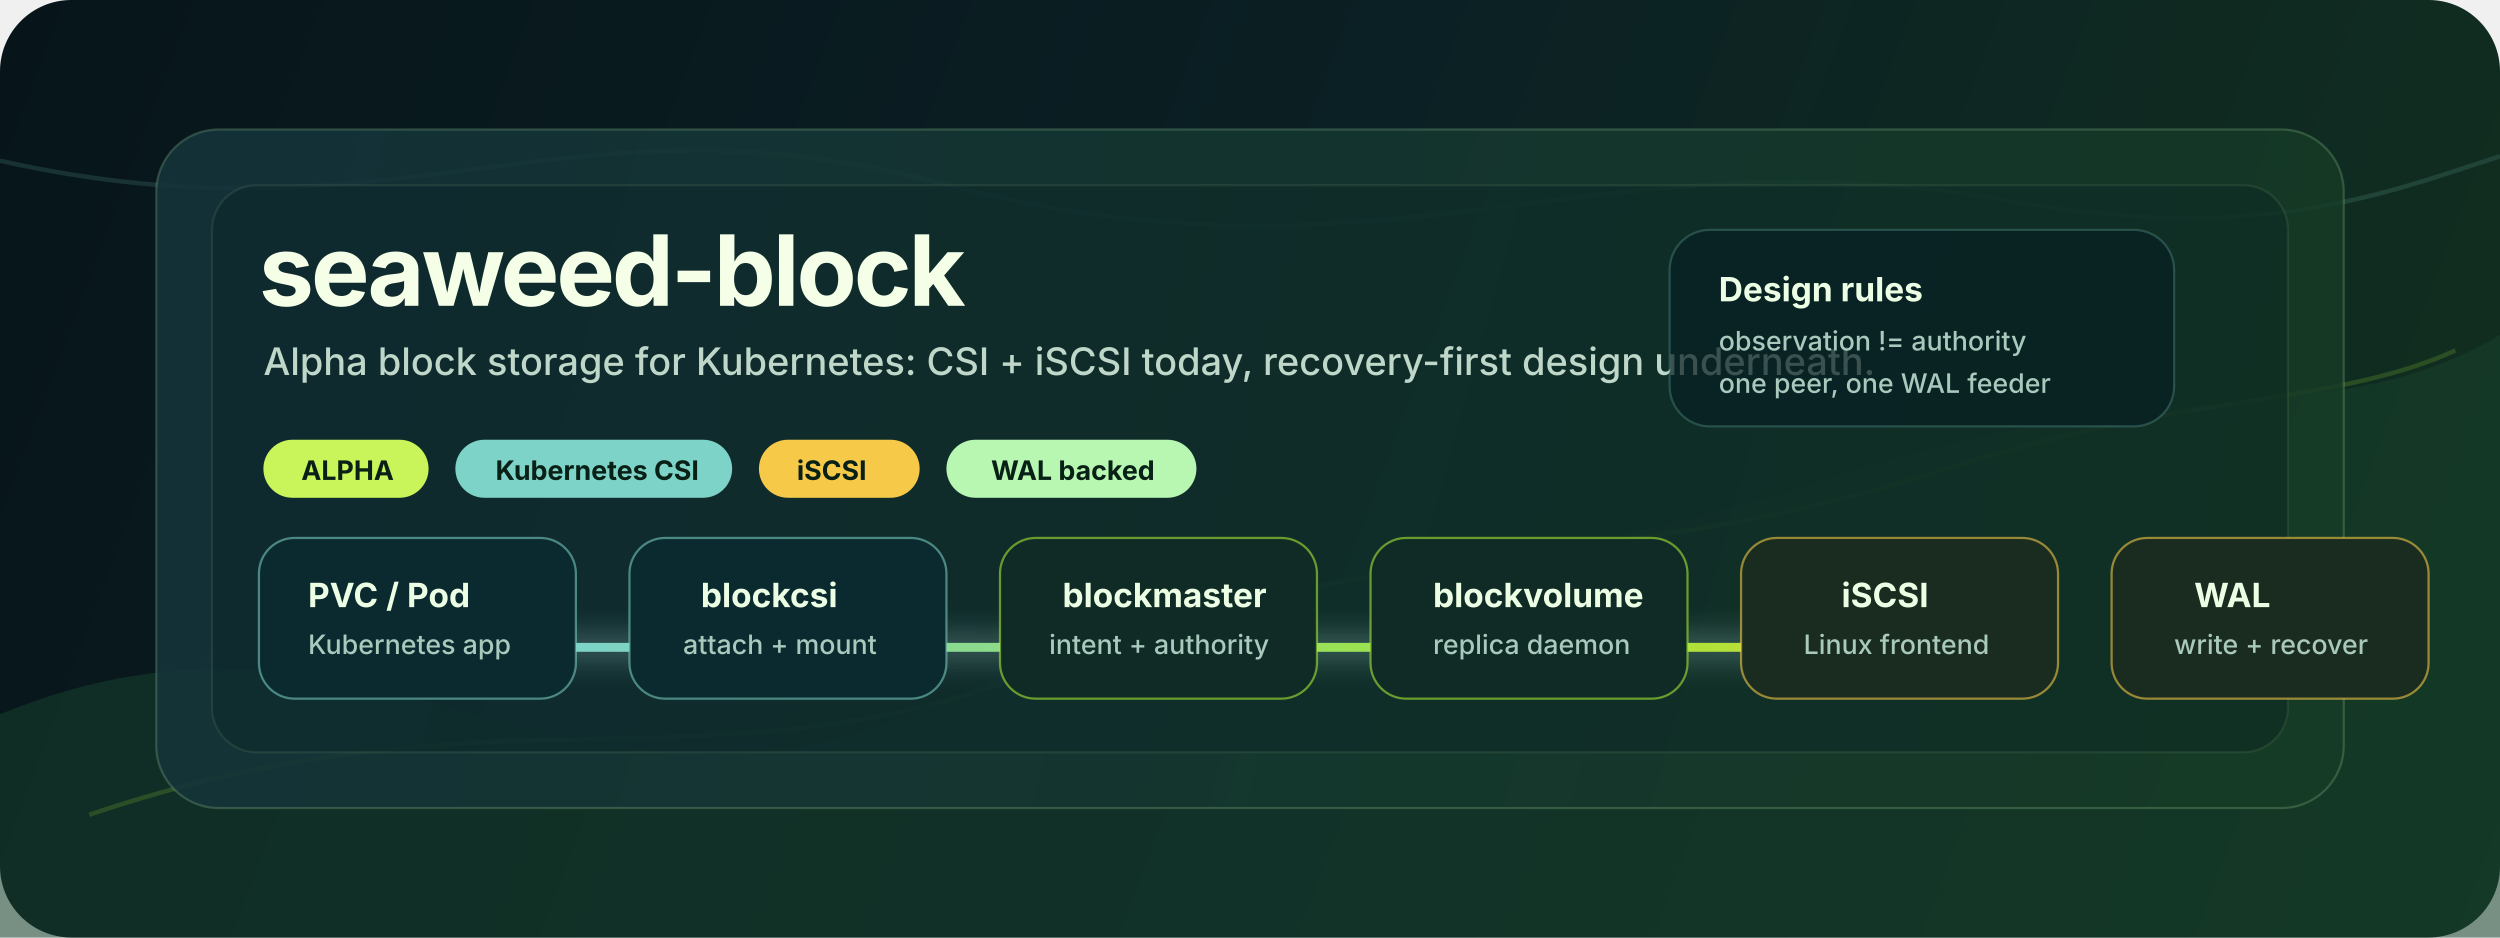
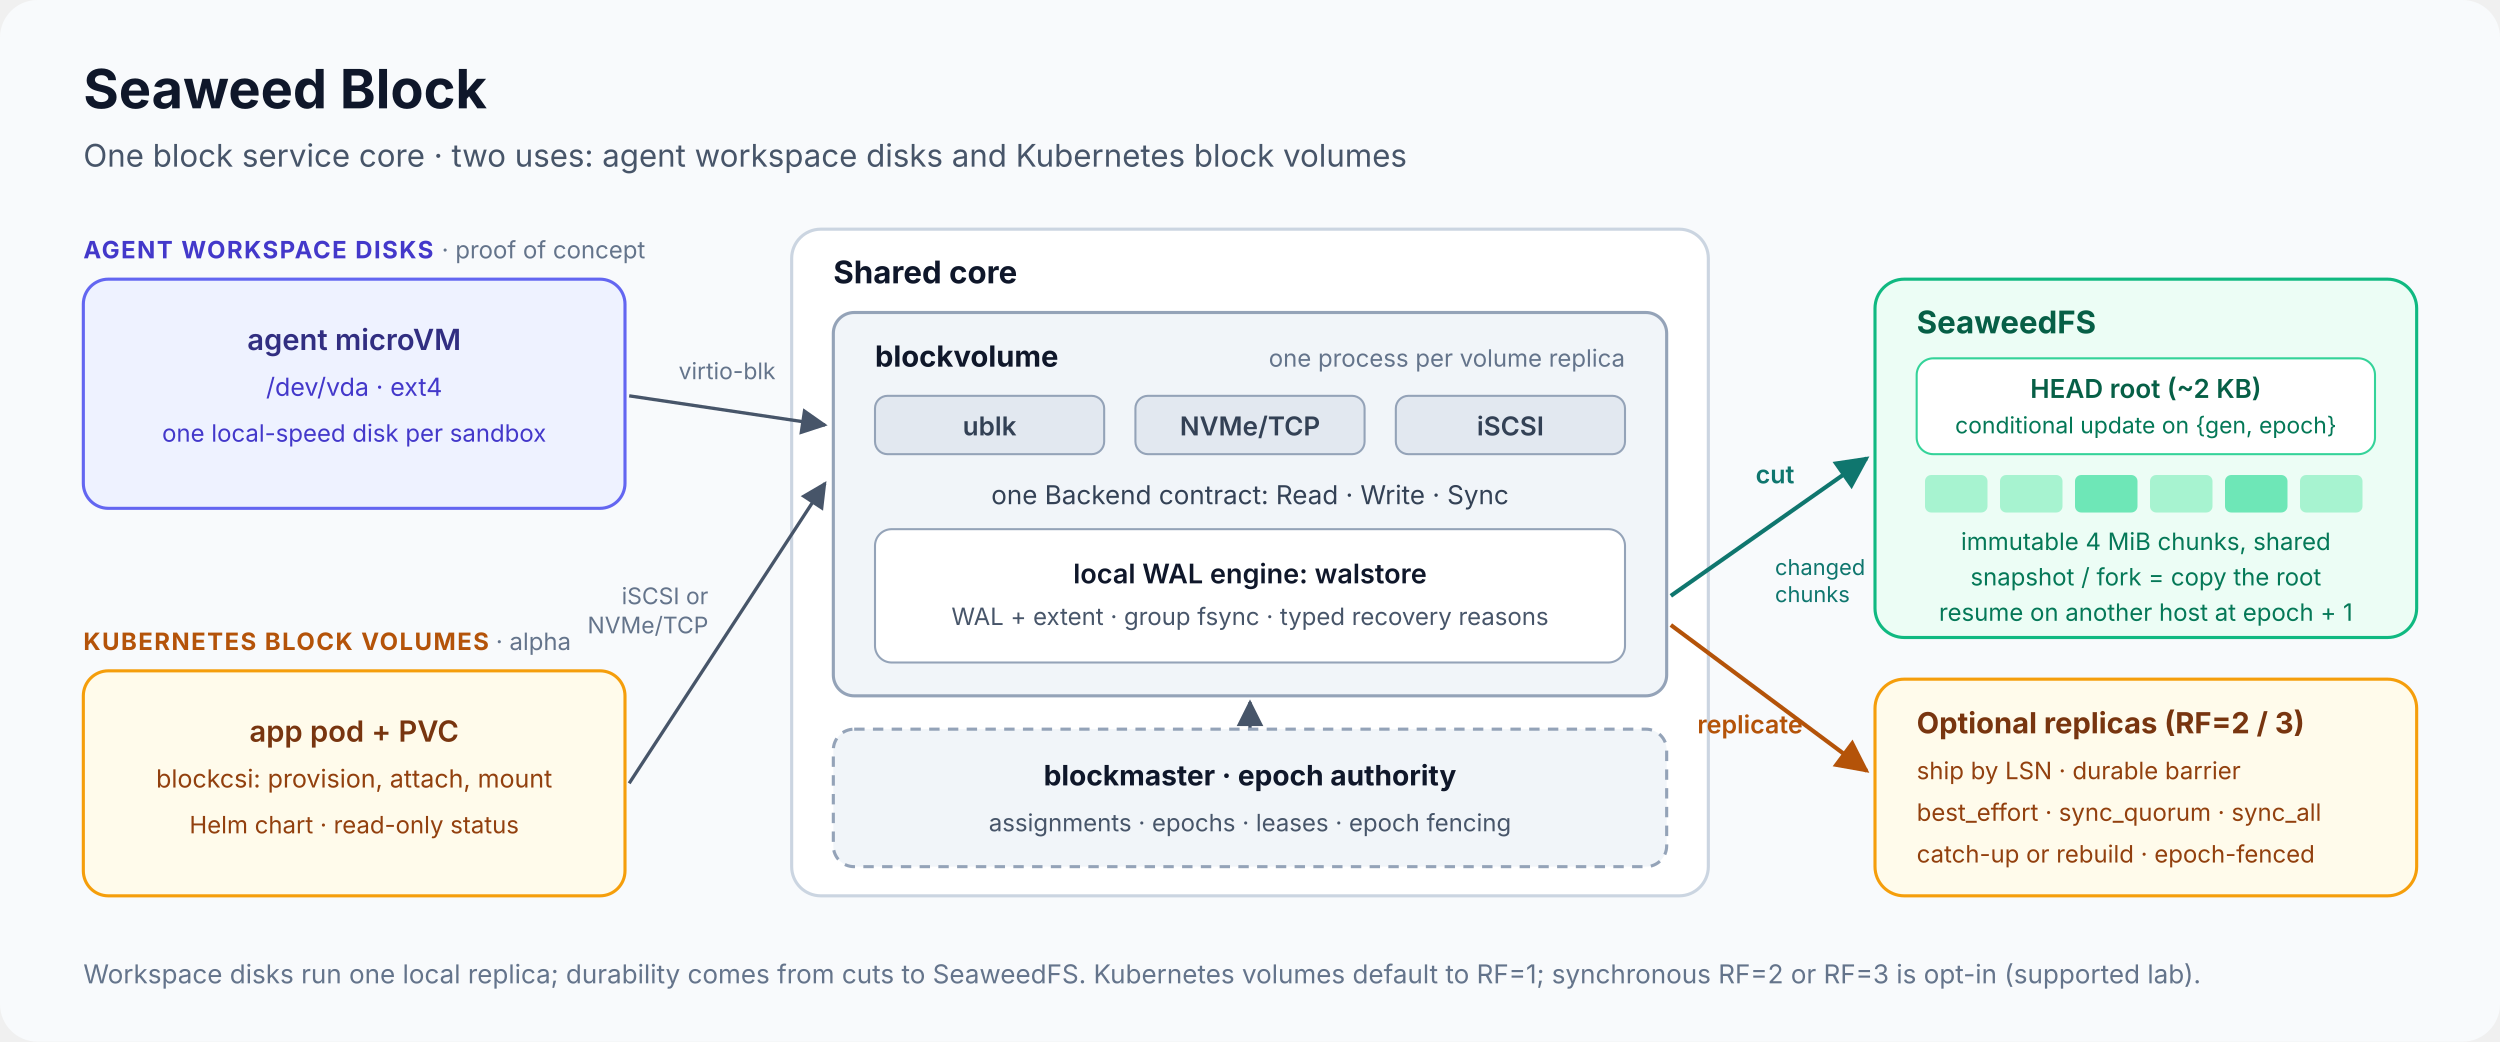
- <svg xmlns="http://www.w3.org/2000/svg" width="1120" height="420" viewBox="0 0 1120 420" fill="none" role="img" aria-labelledby="title desc">
+ <svg xmlns="http://www.w3.org/2000/svg" width="1200" height="500" viewBox="0 0 1200 500" font-family="Inter, Segoe UI, Helvetica, Arial, sans-serif" role="img" aria-labelledby="title desc">
  <defs>
-     <linearGradient id="bg" x1="0" y1="0" x2="1120" y2="420" gradientUnits="userSpaceOnUse">
-       <stop offset="0" stop-color="#07151A" />
-       <stop offset="0.5" stop-color="#0B2024" />
-       <stop offset="1" stop-color="#12301F" />
-     </linearGradient>
-     <linearGradient id="panel" x1="90" y1="80" x2="1030" y2="340" gradientUnits="userSpaceOnUse">
-       <stop offset="0" stop-color="#14333A" stop-opacity="0.9" />
-       <stop offset="1" stop-color="#163A25" stop-opacity="0.84" />
-     </linearGradient>
-     <linearGradient id="accent" x1="150" y1="0" x2="980" y2="0" gradientUnits="userSpaceOnUse">
-       <stop offset="0" stop-color="#7DD3C7" />
-       <stop offset="0.52" stop-color="#A3E635" />
-       <stop offset="1" stop-color="#F7C948" />
-     </linearGradient>
-     <filter id="glow" x="-40%" y="-40%" width="180%" height="180%">
-       <feGaussianBlur stdDeviation="7" result="blur" />
-       <feColorMatrix in="blur" type="matrix" values="0 0 0 0 0.49 0 0 0 0 0.83 0 0 0 0 0.78 0 0 0 0.75 0" />
-       <feMerge>
-         <feMergeNode />
-         <feMergeNode in="SourceGraphic" />
-       </feMerge>
-     </filter>
-     <style>
-       .title { font: 700 44px ui-sans-serif, system-ui, -apple-system, Segoe UI, sans-serif; fill: #F5FFE8; letter-spacing: -0.03em; }
-       .subtitle { font: 500 17px ui-sans-serif, system-ui, -apple-system, Segoe UI, sans-serif; fill: #BFD7C9; }
-       .label { font: 700 15px ui-sans-serif, system-ui, -apple-system, Segoe UI, sans-serif; fill: #ECFFE4; }
-       .small { font: 500 12px ui-sans-serif, system-ui, -apple-system, Segoe UI, sans-serif; fill: #A8C9BC; }
-       .chip { font: 700 12px ui-sans-serif, system-ui, -apple-system, Segoe UI, sans-serif; fill: #092016; }
-     </style>
+     <marker id="arrow" viewBox="0 0 10 10" refX="9" refY="5" markerWidth="8" markerHeight="8" orient="auto-start-reverse">
+       <path d="M0,0 L10,5 L0,10 z" fill="#475569" />
+     </marker>
+     <marker id="arrowG" viewBox="0 0 10 10" refX="9" refY="5" markerWidth="8" markerHeight="8" orient="auto-start-reverse">
+       <path d="M0,0 L10,5 L0,10 z" fill="#0f766e" />
+     </marker>
+     <marker id="arrowA" viewBox="0 0 10 10" refX="9" refY="5" markerWidth="8" markerHeight="8" orient="auto-start-reverse">
+       <path d="M0,0 L10,5 L0,10 z" fill="#b45309" />
+     </marker>
  </defs>
-   <rect width="1120" height="420" rx="32" fill="url(#bg)" />
-   <path d="M0 320C170 250 250 390 420 315C585 242 650 270 820 214C970 165 1045 195 1120 150V420H0V320Z" fill="#153F2B" opacity="0.55" />
-   <path d="M0 72C178 112 254 38 421 82C622 135 714 57 900 90C1013 110 1070 86 1120 70" stroke="#7DD3C7" stroke-opacity="0.15" stroke-width="2" />
-   <path d="M40 365C220 304 320 357 466 300C634 234 716 260 872 210C978 176 1045 182 1100 157" stroke="#A3E635" stroke-opacity="0.18" stroke-width="2" />
-   <rect x="70" y="58" width="980" height="304" rx="28" fill="url(#panel)" stroke="#B7F7B1" stroke-opacity="0.2" />
-   <rect x="95" y="83" width="930" height="254" rx="20" fill="#071E22" fill-opacity="0.34" stroke="#E8FFB7" stroke-opacity="0.08" />
-   <text x="116" y="137" class="title">seaweed-block</text>
-   <text x="118" y="168" class="subtitle">Alpha block storage for Kubernetes: CSI + iSCSI today, recovery-first design underneath.</text>
-   <g transform="translate(118 197)">
-     <rect width="74" height="26" rx="13" fill="#C9F55B" />
-     <text x="17" y="18" class="chip">ALPHA</text>
-     <rect x="86" width="124" height="26" rx="13" fill="#7DD3C7" />
-     <text x="104" y="18" class="chip">Kubernetes CSI</text>
-     <rect x="222" width="72" height="26" rx="13" fill="#F7C948" />
-     <text x="239" y="18" class="chip">iSCSI</text>
-     <rect x="306" width="112" height="26" rx="13" fill="#B7F7B1" />
-     <text x="326" y="18" class="chip">WAL backed</text>
+   <rect width="1200" height="500" rx="18" fill="#f8fafc" />
+   <text x="40" y="52" font-size="26" font-weight="700" fill="#0f172a">Seaweed Block</text>
+   <text x="40" y="80" font-size="15" fill="#475569">One block service core · two uses: agent workspace disks and Kubernetes block volumes</text>
+   <text x="40" y="124" font-size="11.5" font-weight="700" fill="#4338ca" letter-spacing="0.06em">AGENT WORKSPACE DISKS</text>
+   <text x="212" y="124" font-size="11.5" fill="#64748b">· proof of concept</text>
+   <rect x="40" y="134" width="260" height="110" rx="12" fill="#eef2ff" stroke="#6366f1" stroke-width="1.5" />
+   <text x="170" y="168" font-size="14" font-weight="600" fill="#312e81" text-anchor="middle">agent microVM</text>
+   <text x="170" y="190" font-size="12" fill="#4338ca" text-anchor="middle">/dev/vda · ext4</text>
+   <text x="170" y="212" font-size="11.5" fill="#4338ca" text-anchor="middle">one local-speed disk per sandbox</text>
+   <text x="40" y="312" font-size="11.5" font-weight="700" fill="#b45309" letter-spacing="0.06em">KUBERNETES BLOCK VOLUMES</text>
+   <text x="238" y="312" font-size="11.5" fill="#64748b">· alpha</text>
+   <rect x="40" y="322" width="260" height="108" rx="12" fill="#fffbeb" stroke="#f59e0b" stroke-width="1.5" />
+   <text x="170" y="356" font-size="14" font-weight="600" fill="#78350f" text-anchor="middle">app pod + PVC</text>
+   <text x="170" y="378" font-size="12" fill="#92400e" text-anchor="middle">blockcsi: provision, attach, mount</text>
+   <text x="170" y="400" font-size="11.5" fill="#92400e" text-anchor="middle">Helm chart · read-only status</text>
+   <rect x="380" y="110" width="440" height="320" rx="14" fill="#ffffff" stroke="#cbd5e1" stroke-width="1.5" />
+   <text x="400" y="136" font-size="15" font-weight="700" fill="#0f172a">Shared core</text>
+   <rect x="400" y="150" width="400" height="184" rx="10" fill="#f1f5f9" stroke="#94a3b8" stroke-width="1.5" />
+   <text x="420" y="176" font-size="14" font-weight="700" fill="#0f172a">blockvolume</text>
+   <text x="780" y="176" font-size="11.5" fill="#64748b" text-anchor="end">one process per volume replica</text>
+   <rect x="420" y="190" width="110" height="28" rx="6" fill="#e2e8f0" stroke="#94a3b8" />
+   <text x="475" y="209" font-size="12.5" font-weight="600" fill="#334155" text-anchor="middle">ublk</text>
+   <rect x="545" y="190" width="110" height="28" rx="6" fill="#e2e8f0" stroke="#94a3b8" />
+   <text x="600" y="209" font-size="12.5" font-weight="600" fill="#334155" text-anchor="middle">NVMe/TCP</text>
+   <rect x="670" y="190" width="110" height="28" rx="6" fill="#e2e8f0" stroke="#94a3b8" />
+   <text x="725" y="209" font-size="12.5" font-weight="600" fill="#334155" text-anchor="middle">iSCSI</text>
+   <text x="600" y="242" font-size="12.5" fill="#334155" text-anchor="middle">one Backend contract: Read · Write · Sync</text>
+   <rect x="420" y="254" width="360" height="64" rx="8" fill="#ffffff" stroke="#94a3b8" />
+   <text x="600" y="280" font-size="13" font-weight="600" fill="#0f172a" text-anchor="middle">local WAL engine: walstore</text>
+   <text x="600" y="300" font-size="11.5" fill="#475569" text-anchor="middle">WAL + extent · group fsync · typed recovery reasons</text>
+   <line x1="600" y1="350" x2="600" y2="337" stroke="#475569" stroke-width="1.6" marker-end="url(#arrow)" />
+   <rect x="400" y="350" width="400" height="66" rx="10" fill="#f1f5f9" stroke="#94a3b8" stroke-width="1.5" stroke-dasharray="5 4" />
+   <text x="600" y="377" font-size="13.5" font-weight="700" fill="#0f172a" text-anchor="middle">blockmaster · epoch authority</text>
+   <text x="600" y="399" font-size="11.5" fill="#475569" text-anchor="middle">assignments · epochs · leases · epoch fencing</text>
+   <line x1="302" y1="190" x2="396" y2="204" stroke="#475569" stroke-width="1.6" marker-end="url(#arrow)" />
+   <text x="349" y="182" font-size="11" fill="#64748b" text-anchor="middle">virtio-blk</text>
+   <line x1="302" y1="376" x2="396" y2="232" stroke="#475569" stroke-width="1.6" marker-end="url(#arrow)" />
+   <text x="340" y="290" font-size="11" fill="#64748b" text-anchor="end">iSCSI or</text>
+   <text x="340" y="304" font-size="11" fill="#64748b" text-anchor="end">NVMe/TCP</text>
+   <rect x="900" y="134" width="260" height="172" rx="14" fill="#ecfdf5" stroke="#10b981" stroke-width="1.5" />
+   <text x="920" y="160" font-size="15" font-weight="700" fill="#065f46">SeaweedFS</text>
+   <rect x="920" y="172" width="220" height="46" rx="8" fill="#ffffff" stroke="#34d399" />
+   <text x="1030" y="191" font-size="12.5" font-weight="600" fill="#065f46" text-anchor="middle">HEAD root (~2 KB)</text>
+   <text x="1030" y="208" font-size="11" fill="#047857" text-anchor="middle">conditional update on {gen, epoch}</text>
+   <g>
+     <rect x="924" y="228" width="30" height="18" rx="3" fill="#a7f3d0" />
+     <rect x="960" y="228" width="30" height="18" rx="3" fill="#a7f3d0" />
+     <rect x="996" y="228" width="30" height="18" rx="3" fill="#6ee7b7" />
+     <rect x="1032" y="228" width="30" height="18" rx="3" fill="#a7f3d0" />
+     <rect x="1068" y="228" width="30" height="18" rx="3" fill="#6ee7b7" />
+     <rect x="1104" y="228" width="30" height="18" rx="3" fill="#a7f3d0" />
  </g>
-   <g transform="translate(116 253)" filter="url(#glow)">
-     <path d="M83 37H789" stroke="url(#accent)" stroke-width="4" stroke-linecap="round" />
-     <path d="M244 37L260 25L260 49L244 37Z" fill="#A3E635" />
-     <path d="M408 37L424 25L424 49L408 37Z" fill="#A3E635" />
-     <path d="M574 37L590 25L590 49L574 37Z" fill="#A3E635" />
-     <path d="M735 37L751 25L751 49L735 37Z" fill="#A3E635" />
-   </g>
-   <g transform="translate(116 241)">
-     <rect width="142" height="72" rx="16" fill="#0B2A30" stroke="#7DD3C7" stroke-opacity="0.55" />
-     <text x="22" y="31" class="label">PVC / Pod</text>
-     <text x="22" y="52" class="small">Kubernetes app</text>
-     <rect x="166" width="142" height="72" rx="16" fill="#0B2A30" stroke="#7DD3C7" stroke-opacity="0.55" />
-     <text x="198" y="31" class="label">blockcsi</text>
-     <text x="190" y="52" class="small">attach + mount</text>
-     <rect x="332" width="142" height="72" rx="16" fill="#102B25" stroke="#A3E635" stroke-opacity="0.6" />
-     <text x="360" y="31" class="label">blockmaster</text>
-     <text x="354" y="52" class="small">intent + authority</text>
-     <rect x="498" width="142" height="72" rx="16" fill="#102B25" stroke="#A3E635" stroke-opacity="0.6" />
-     <text x="526" y="31" class="label">blockvolume</text>
-     <text x="526" y="52" class="small">replica daemon</text>
-     <rect x="664" width="142" height="72" rx="16" fill="#192C1F" stroke="#F7C948" stroke-opacity="0.58" />
-     <text x="709" y="31" class="label">iSCSI</text>
-     <text x="692" y="52" class="small">Linux frontend</text>
-     <rect x="830" width="142" height="72" rx="16" fill="#192C1F" stroke="#F7C948" stroke-opacity="0.58" />
-     <text x="867" y="31" class="label">WAL</text>
-     <text x="858" y="52" class="small">write + recover</text>
-   </g>
-   <g transform="translate(748 103)">
-     <rect width="226" height="88" rx="18" fill="#071E22" fill-opacity="0.72" stroke="#7DD3C7" stroke-opacity="0.24" />
-     <text x="22" y="32" class="label">Design rules</text>
-     <text x="22" y="54" class="small">observation != authority</text>
-     <text x="22" y="73" class="small">one peer, one WAL feeder</text>
-   </g>
+   <text x="1030" y="264" font-size="11.5" fill="#047857" text-anchor="middle">immutable 4 MiB chunks, shared</text>
+   <text x="1030" y="281" font-size="11.5" fill="#047857" text-anchor="middle">snapshot / fork = copy the root</text>
+   <text x="1030" y="298" font-size="11.5" fill="#047857" text-anchor="middle">resume on another host at epoch + 1</text>
+   <line x1="802" y1="286" x2="896" y2="220" stroke="#0f766e" stroke-width="2" marker-end="url(#arrowG)" />
+   <text x="852" y="232" font-size="12" font-weight="600" fill="#0f766e" text-anchor="middle">cut</text>
+   <text x="852" y="276" font-size="10.5" fill="#0f766e" text-anchor="start">changed</text>
+   <text x="852" y="289" font-size="10.5" fill="#0f766e" text-anchor="start">chunks</text>
+   <rect x="900" y="326" width="260" height="104" rx="14" fill="#fffbeb" stroke="#f59e0b" stroke-width="1.5" />
+   <text x="920" y="352" font-size="14" font-weight="700" fill="#78350f">Optional replicas (RF=2 / 3)</text>
+   <text x="920" y="374" font-size="11.5" fill="#92400e">ship by LSN · durable barrier</text>
+   <text x="920" y="394" font-size="11.5" fill="#92400e">best_effort · sync_quorum · sync_all</text>
+   <text x="920" y="414" font-size="11.5" fill="#92400e">catch-up or rebuild · epoch-fenced</text>
+   <line x1="802" y1="300" x2="896" y2="370" stroke="#b45309" stroke-width="2" marker-end="url(#arrowA)" />
+   <text x="840" y="352" font-size="12" font-weight="600" fill="#b45309" text-anchor="middle">replicate</text>
+   <text x="40" y="472" font-size="12.5" fill="#64748b">Workspace disks run one local replica; durability comes from cuts to SeaweedFS. Kubernetes volumes default to RF=1; synchronous RF=2 or RF=3 is opt-in (supported lab).</text>
</svg>
